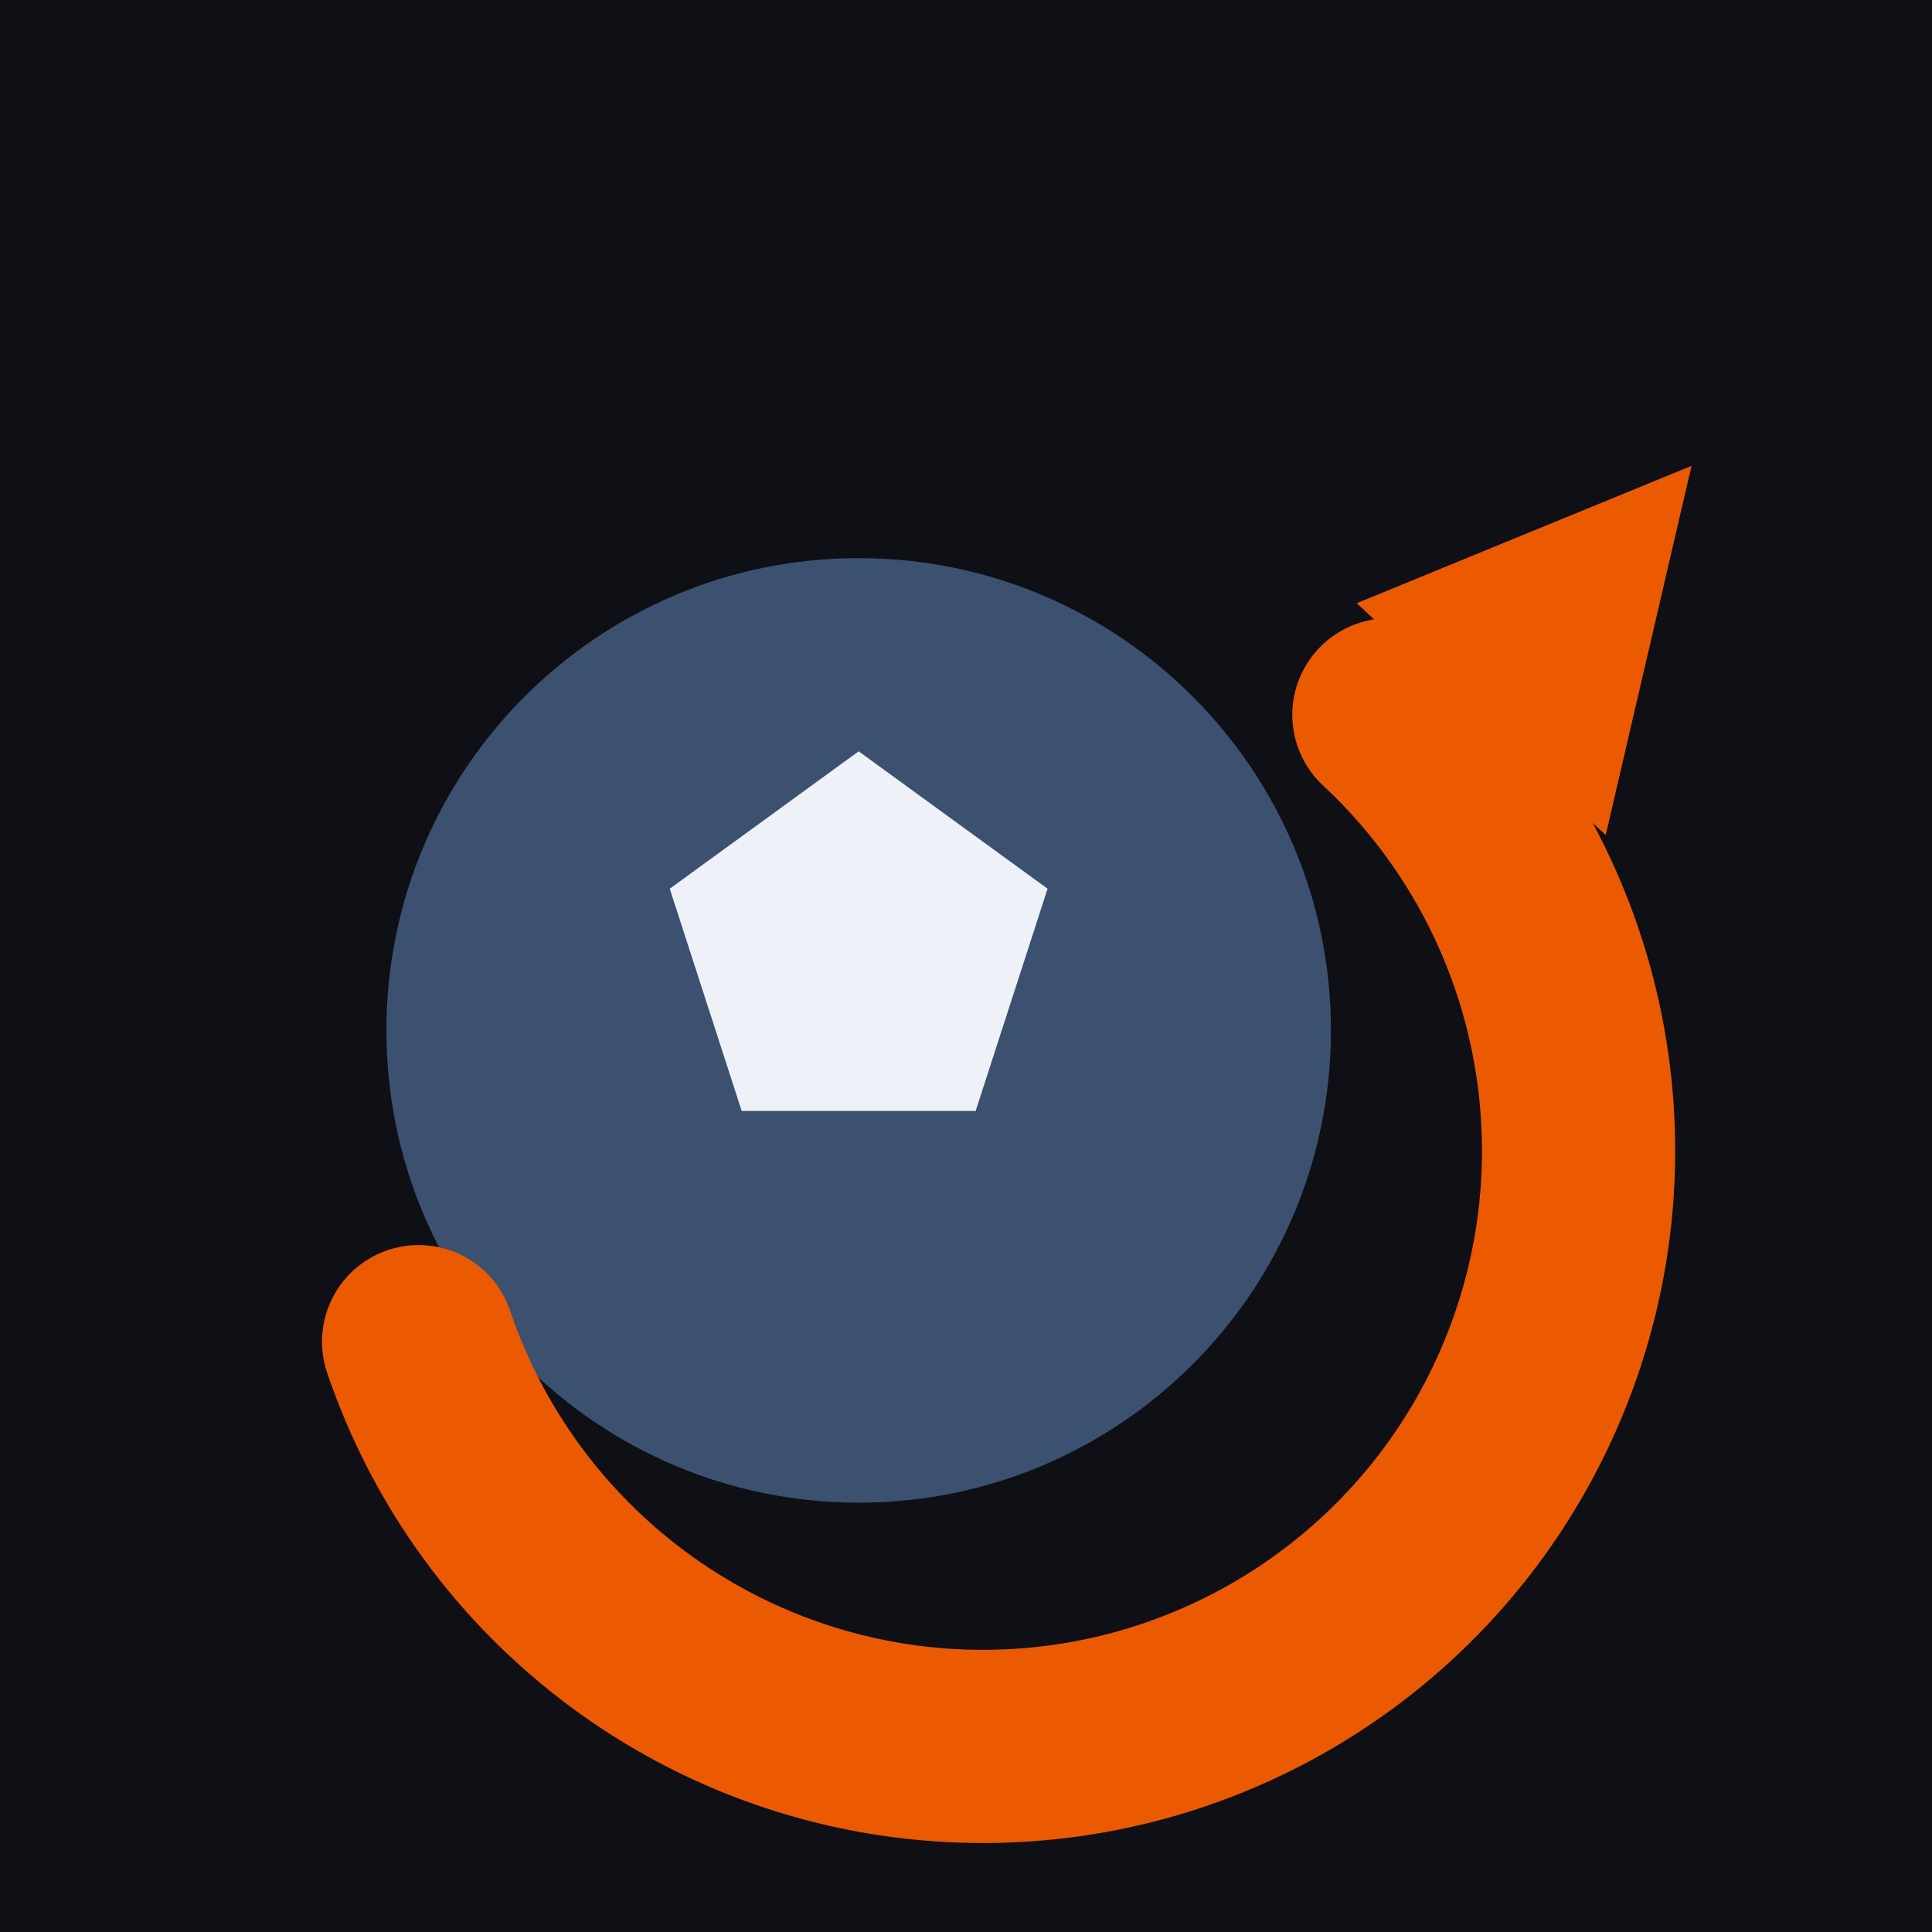
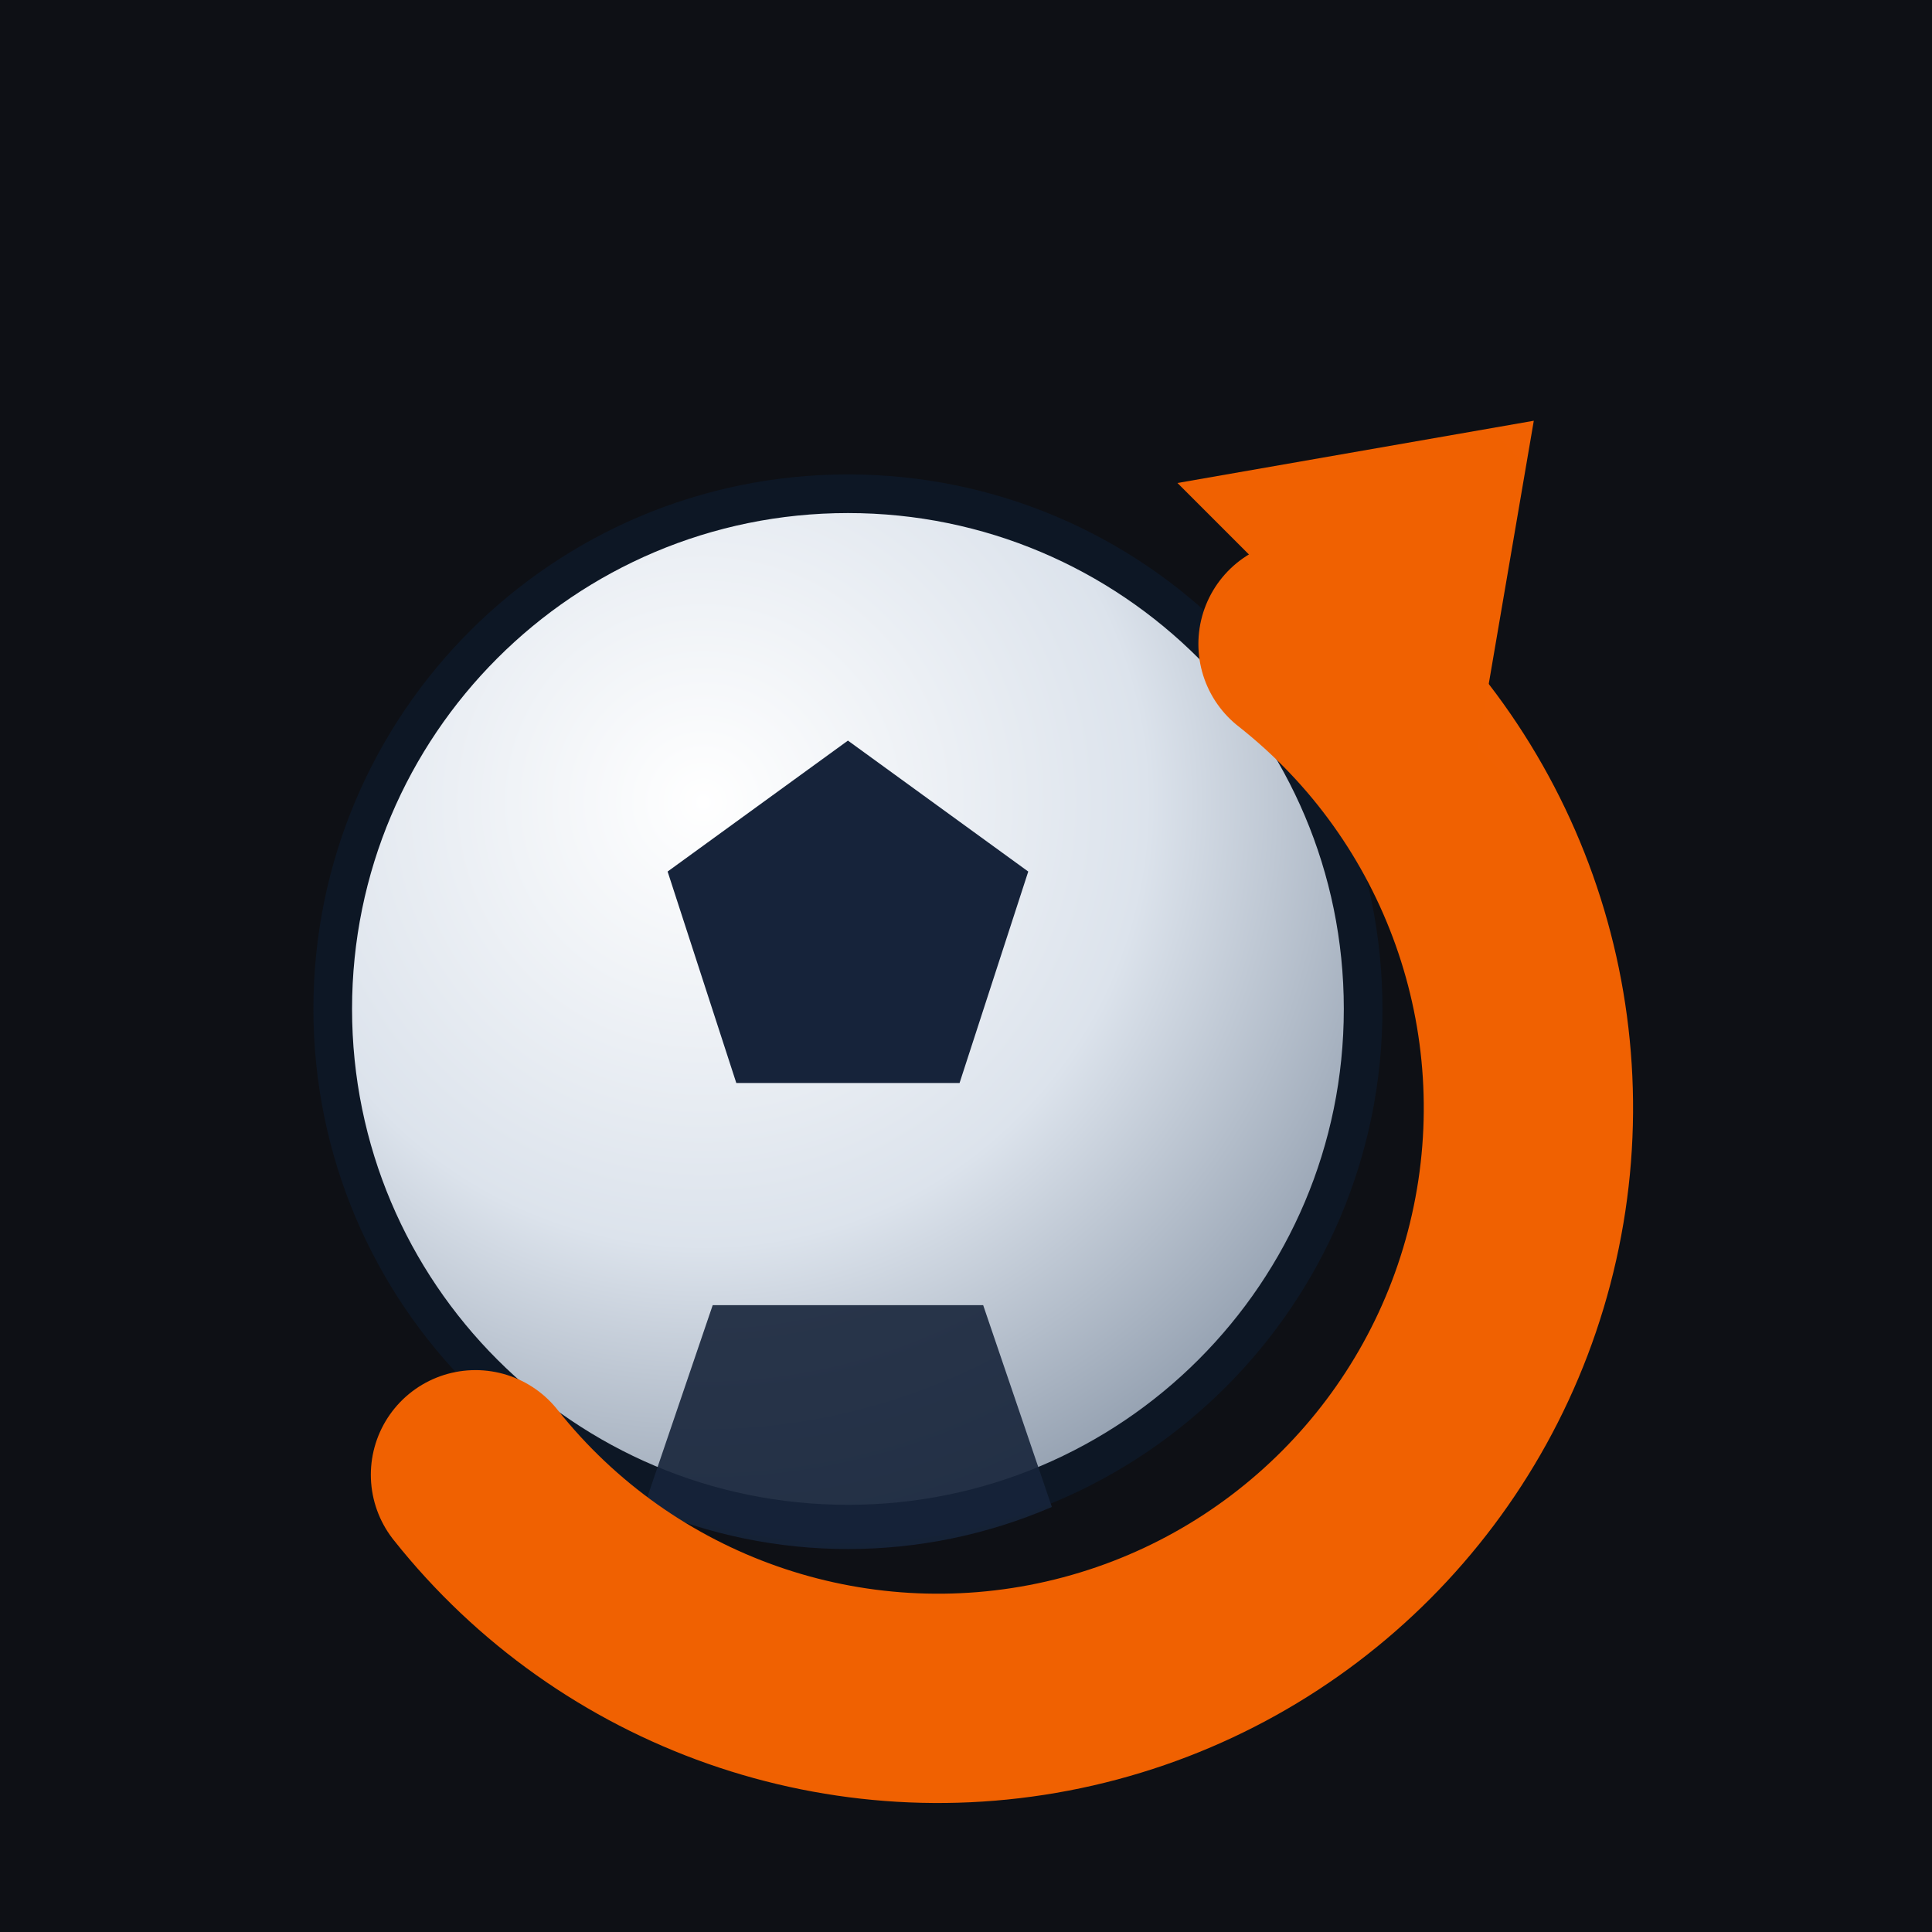
<svg xmlns="http://www.w3.org/2000/svg" viewBox="0 0 180 180">
  <defs>
-     <linearGradient id="ball" x1="46" y1="46" x2="130" y2="146">
-       <stop offset="0" stop-color="#3C5170" />
-       <stop offset="1" stop-color="#0D1725" />
-     </linearGradient>
-     <linearGradient id="ribbon" x1="24" y1="152" x2="164" y2="26">
+     <radialGradient id="sphere" cx=".36" cy=".3" r=".78">
+       <stop offset="0" stop-color="#FFFFFF" />
+       <stop offset=".55" stop-color="#DCE3EC" />
+       <stop offset="1" stop-color="#8A97A8" />
+     </radialGradient>
+     <linearGradient id="ribbon" x1="18" y1="155" x2="166" y2="18">
      <stop offset="0" stop-color="#C42A00" />
-       <stop offset=".5" stop-color="#F06000" />
-       <stop offset="1" stop-color="#FF9E3D" />
+       <stop offset=".45" stop-color="#F06000" />
+       <stop offset="1" stop-color="#FFB055" />
    </linearGradient>
  </defs>
  <rect width="180" height="180" fill="#0E1015" />
-   <circle cx="80" cy="96" r="44" fill="url(#ball)" />
-   <path d="M80 70l17.6 12.8-6.7 20.7H69.1l-6.7-20.7z" fill="#EEF2F8" />
-   <path d="M39 125A55.5 55.5 0 1 0 129.4 66.6" stroke="url(#ribbon)" stroke-width="18" stroke-linecap="round" fill="none" />
-   <path d="M157.6 43.4 126.4 56.2l23.2 21.6z" fill="url(#ribbon)" />
+   <circle cx="79" cy="94" r="48" fill="url(#sphere)" stroke="#0D1725" stroke-width="3.6" />
+   <g fill="#16233A">
+     <path d="M79 69l16.8 12.2-6.4 19.7H68.6l-6.4-19.7z" />
+     <path d="M66.4 121.6h25.2l6.4 18.8a48 48 0 0 1-38 0z" opacity=".9" />
+   </g>
+   <path d="M44.3 137.4A55 55 0 1 0 121.4 60" stroke="url(#ribbon)" stroke-width="19.5" stroke-linecap="round" fill="none" />
+   <path d="M142.9 39.2 109.7 45l27.5 27.5z" fill="url(#ribbon)" />
</svg>
